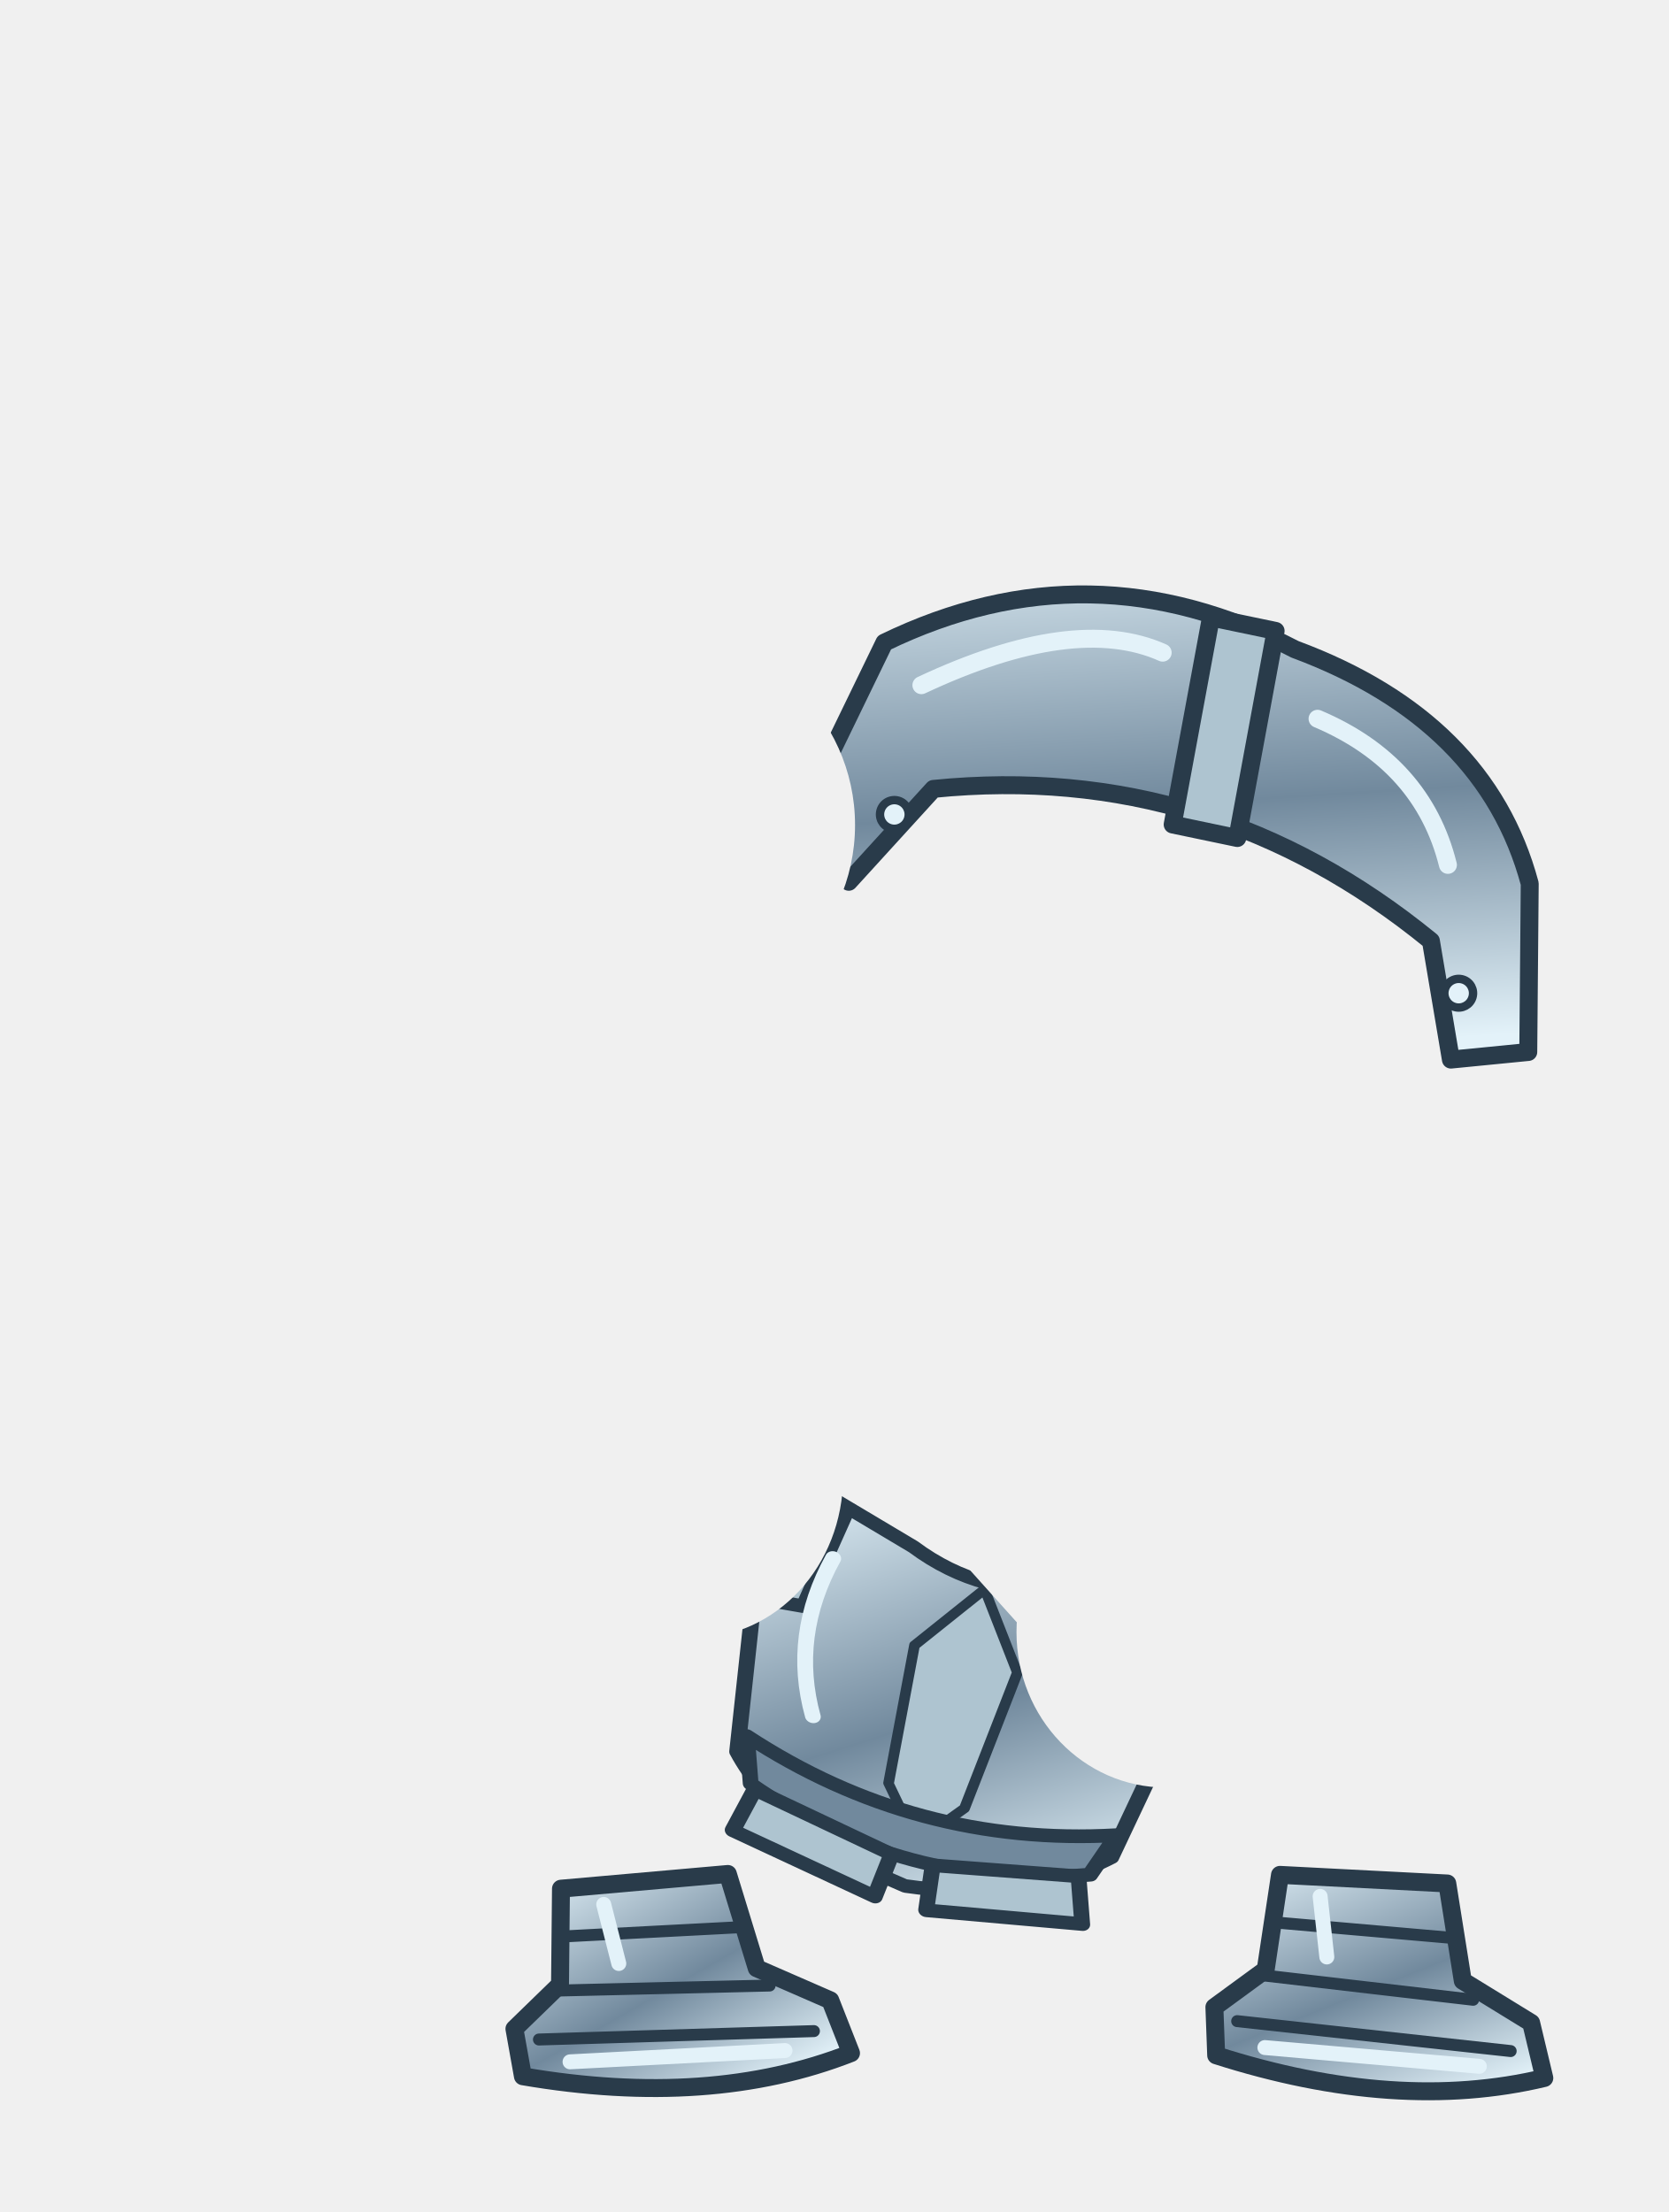
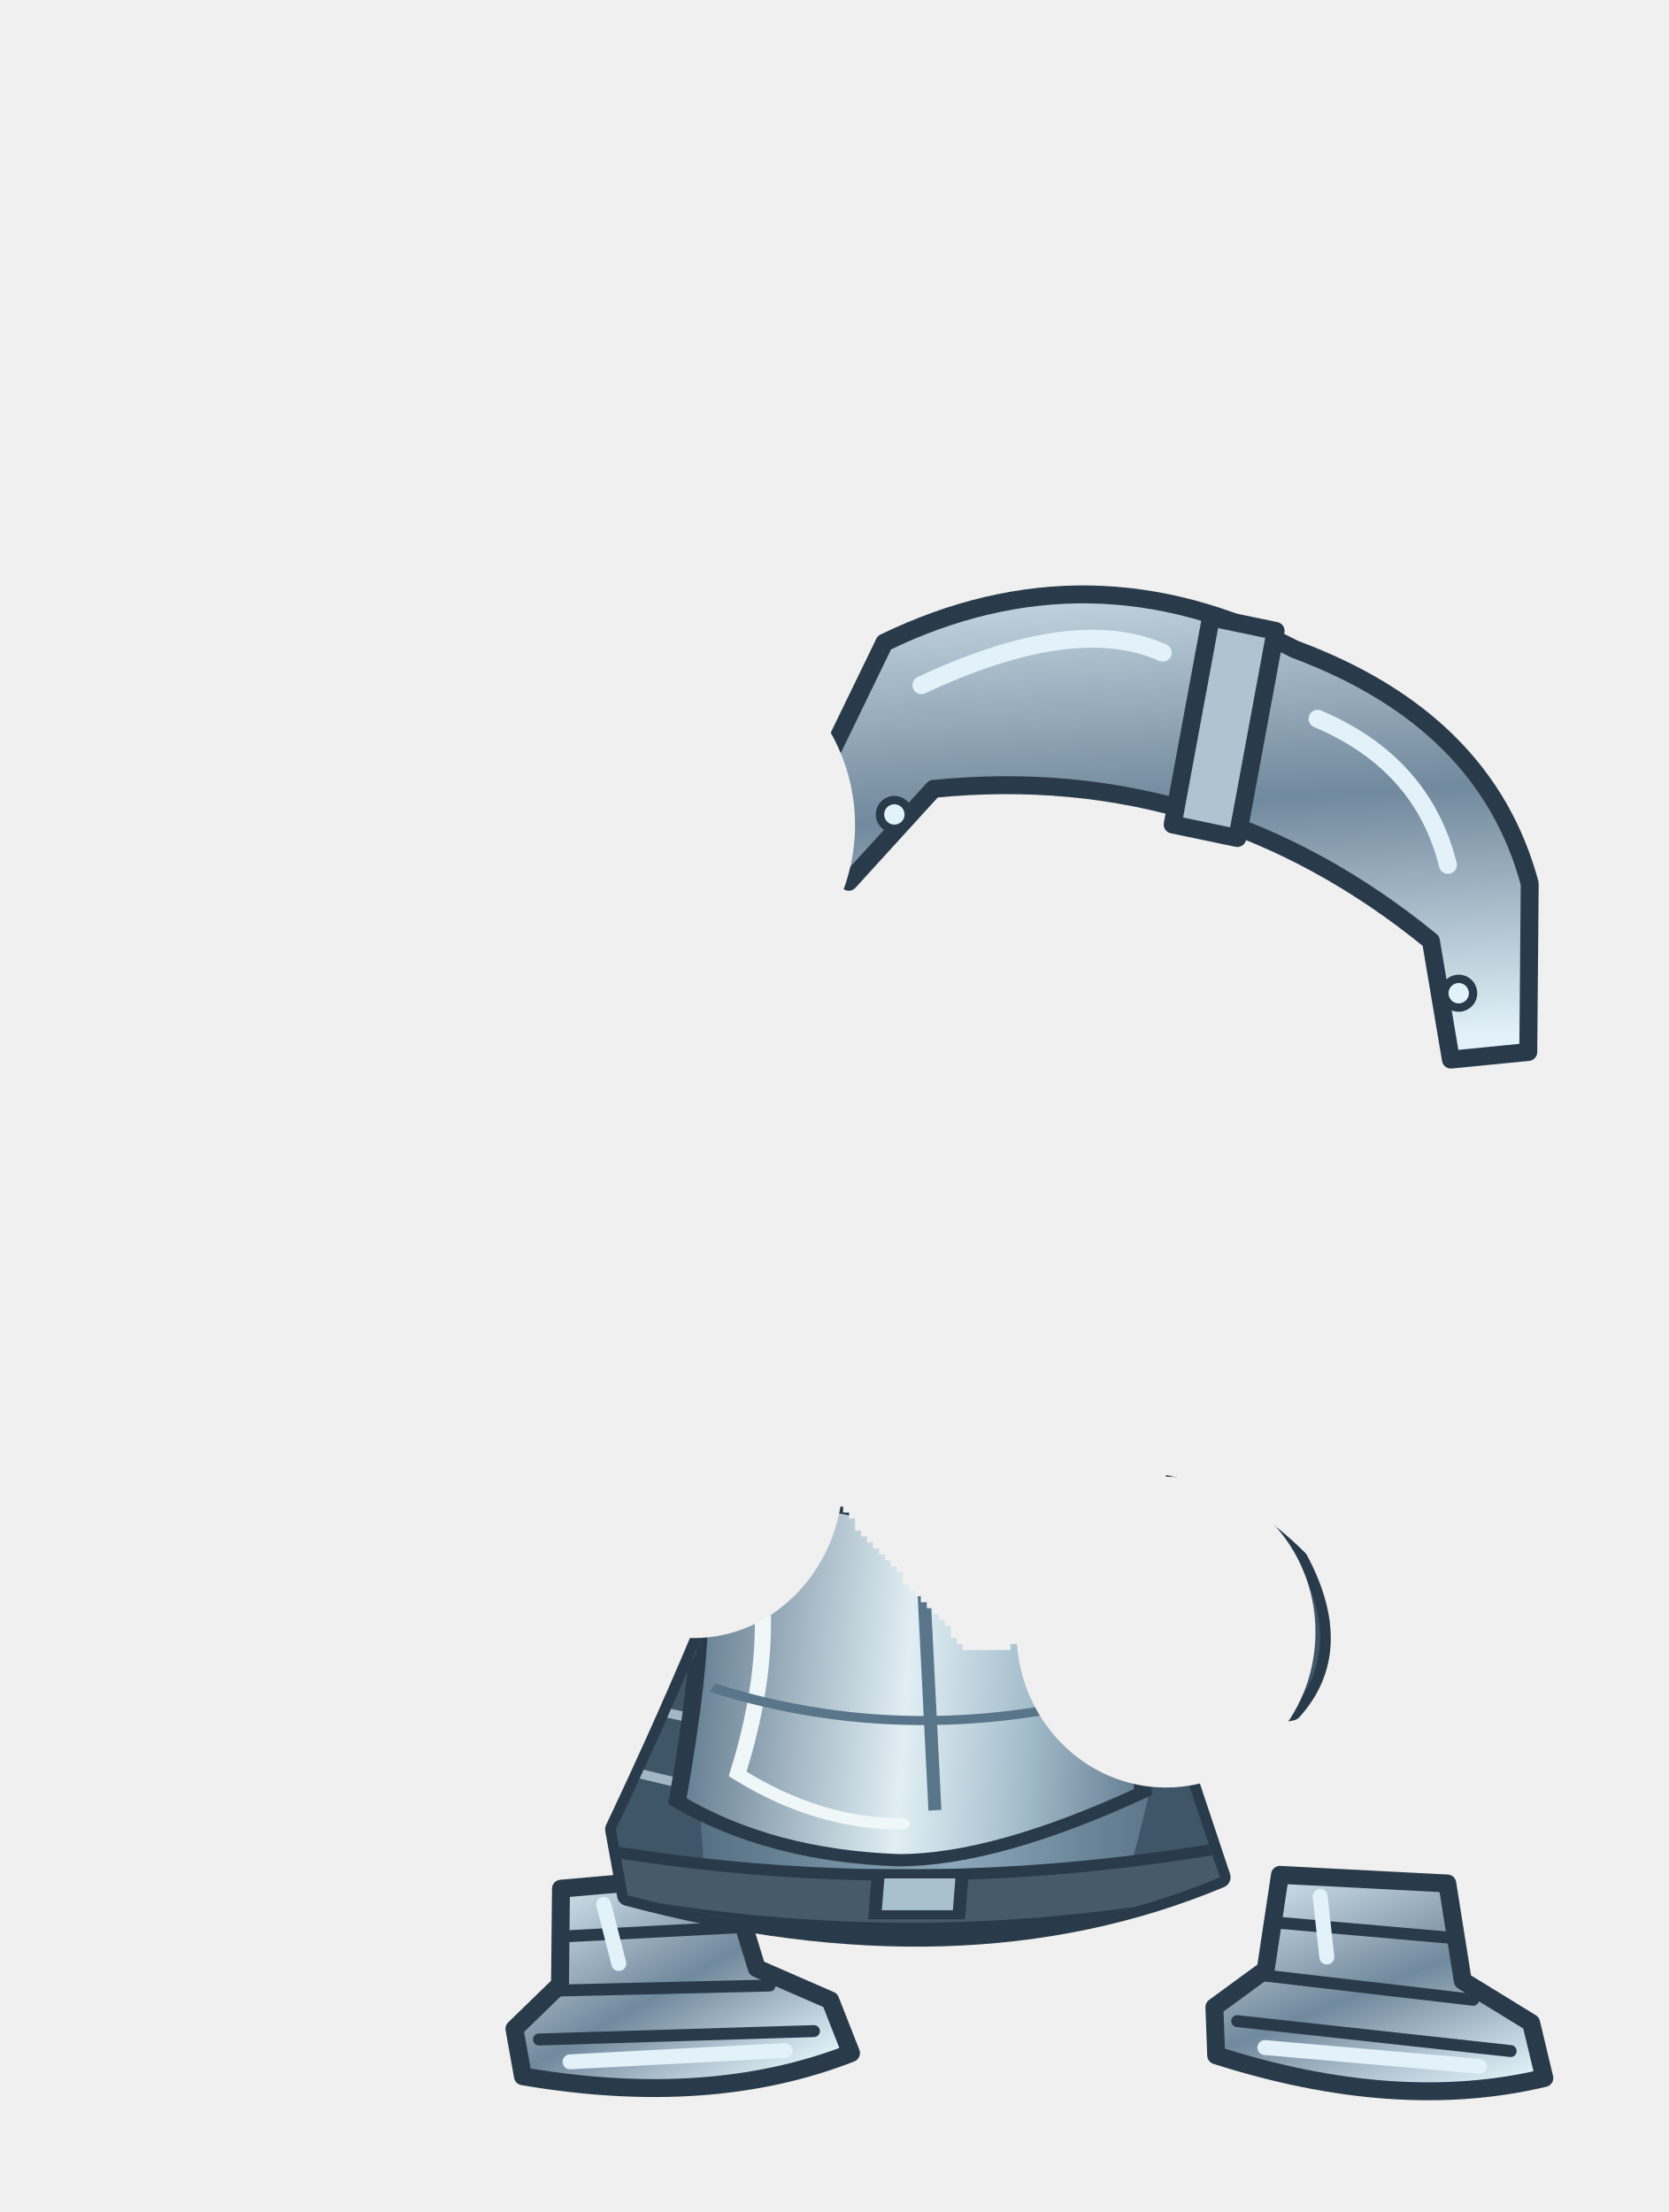
<svg xmlns="http://www.w3.org/2000/svg" width="279" height="370" viewBox="0 0 279 370" data-armor="steel" data-phase="hurt" data-frame="3">
  <defs>
    <linearGradient id="metal" x1="0" y1="0" x2=".8" y2="1">
      <stop stop-color="#e3f2f9" />
      <stop offset=".55" stop-color="#71899d" />
      <stop offset="1" stop-color="#e3f2f9" />
    </linearGradient>
    <mask id="details" maskUnits="userSpaceOnUse" x="0" y="0" width="279" height="370">
      <rect width="279" height="370" fill="white" />
      <g fill="black">
        <ellipse data-protect="flower" cx="108" cy="138" rx="35" ry="33" />
        <ellipse data-protect="paw" cx="116" cy="247" rx="25" ry="27" />
        <ellipse data-protect="paw" cx="195" cy="273" rx="25" ry="26" />
-         <polygon data-protect="scarf" points="90,224 150,249 176,278 210,247" />
+         <path data-protect="scarf" d="M68 188h9v1H68ZM68 189h11v1H68ZM68 190h14v1H68ZM68 191h16v1H68ZM68 192h19v1H68ZM68 193h21v1H68ZM68 194h23v1H68ZM68 195h25v1H68ZM68 196h26v1H68ZM68 197h27v1H68ZM68 198h27v1H68ZM68 199h27v1H68ZM69 200h26v1H69ZM69 201h27v1H69ZM69 202h28v1H69ZM69 203h29v1H69ZM69 204h30v1H69ZM70 205h31v1H70ZM70 206h32v1H70ZM70 207h33v1H70ZM179 207h14v1H179ZM70 208h34v1H70ZM178 208h18v1H178ZM71 209h33v1H71ZM178 209h19v1H178ZM71 210h33v1H71ZM178 210h20v1H178ZM72 211h36v1H72ZM178 211h21v1H178ZM72 212h37v1H72ZM178 212h21v1H178ZM73 213h37v1H73ZM178 213h21v1H178ZM73 214h38v1H73ZM178 214h21v1H178ZM73 215h40v1H73ZM167 215h8v1H167ZM178 215h21v1H178ZM74 216h39v1H74ZM164 216h12v1H164ZM179 216h20v1H179ZM75 217h38v1H75ZM163 217h14v1H163ZM179 217h20v1H179ZM75 218h38v1H75ZM162 218h16v1H162ZM180 218h19v1H180ZM73 219h40v1H73ZM161 219h37v1H161ZM71 220h42v1H71ZM161 220h36v1H161ZM70 221h43v1H70ZM160 221h35v1H160ZM68 222h45v1H68ZM160 222h32v1H160ZM66 223h44v1H66ZM160 223h33v1H160ZM65 224h44v1H65ZM160 224h35v1H160ZM64 225h40v1H64ZM160 225h36v1H160ZM62 226h37v1H62ZM160 226h36v1H160ZM62 227h36v1H62ZM160 227h36v1H160ZM62 228h33v1H62ZM131 228h9v1H131ZM160 228h36v1H160ZM62 229h31v1H62ZM131 229h10v1H131ZM160 229h19v1H160ZM183 229h13v1H183ZM62 230h30v1H62ZM131 230h13v1H131ZM161 230h14v1H161ZM184 230h12v1H184ZM62 231h28v1H62ZM131 231h20v1H131ZM163 231h7v1H163ZM185 231h11v1H185ZM62 232h27v1H62ZM131 232h23v1H131ZM185 232h11v1H185ZM62 233h26v1H62ZM131 233h25v1H131ZM185 233h11v1H185ZM63 234h25v1H63ZM131 234h28v1H131ZM185 234h11v1H185ZM64 235h22v1H64ZM131 235h32v1H131ZM185 235h10v1H185ZM65 236h21v1H65ZM132 236h35v1H132ZM185 236h10v1H185ZM66 237h19v1H66ZM132 237h37v1H132ZM186 237h8v1H186ZM68 238h16v1H68ZM133 238h37v1H133ZM69 239h14v1H69ZM133 239h39v1H133ZM71 240h12v1H71ZM134 240h40v1H134ZM74 241h8v1H74ZM134 241h41v1H134ZM134 242h57v1H134ZM134 243h61v1H134ZM135 244h60v1H135ZM135 245h60v1H135ZM136 246h59v1H136ZM136 247h59v1H136ZM137 248h58v1H137ZM138 249h57v1H138ZM139 250h56v1H139ZM140 251h51v1H140ZM141 252h47v1H141ZM142 253h44v1H142ZM143 254h42v1H143ZM143 255h40v1H143ZM144 256h38v1H144ZM145 257h36v1H145ZM146 258h35v1H146ZM147 259h33v1H147ZM148 260h31v1H148ZM149 261h30v1H149ZM150 262h28v1H150ZM151 263h27v1H151ZM151 264h26v1H151ZM152 265h25v1H152ZM153 266h24v1H153ZM154 267h23v1H154ZM155 268h22v1H155ZM156 269h21v1H156ZM157 270h19v1H157ZM158 271h17v1H158ZM159 272h14v1H159ZM159 273h13v1H159ZM160 274h11v1H160ZM161 275h8v1H161Z" />
      </g>
    </mask>
  </defs>
  <g mask="url(#details)">
    <g transform="translate(112 338) rotate(-3)">
      <g data-part="boot">
        <path d="M-17 -23L11 -24L15 -8L27 -2L30 7Q6 15 -25 8L-26 0L-18 -7Z" fill="url(#metal)" stroke="#293b4a" stroke-width="3" stroke-linejoin="round" stroke-linecap="round" />
        <path d="M-16 -15H12M-18 -6L17 -5M-22 2L24 3" fill="none" stroke="#293b4a" stroke-width="2" stroke-linejoin="round" stroke-linecap="round" />
        <path d="M-10 -20L-8 -10M-17 6H19" fill="none" stroke="#e3f2f9" stroke-width="2.5" stroke-linejoin="round" stroke-linecap="round" />
      </g>
    </g>
    <g transform="translate(229 338) rotate(5)">
      <g data-part="boot">
        <path d="M-17 -23L11 -24L15 -8L27 -2L30 7Q6 15 -25 8L-26 0L-18 -7Z" fill="url(#metal)" stroke="#293b4a" stroke-width="3" stroke-linejoin="round" stroke-linecap="round" />
        <path d="M-16 -15H12M-18 -6L17 -5M-22 2L24 3" fill="none" stroke="#293b4a" stroke-width="2" stroke-linejoin="round" stroke-linecap="round" />
        <path d="M-10 -20L-8 -10M-17 6H19" fill="none" stroke="#e3f2f9" stroke-width="2.5" stroke-linejoin="round" stroke-linecap="round" />
      </g>
    </g>
-     <g transform="translate(159 287) rotate(15)">
-       <g data-part="chestplate" transform="scale(0.89 0.7555556)">
-         <path d="M-33 -40L-15 -34Q0 -27 15 -34L33 -40L42 -18L36 21Q22 36 0 39Q-25 35 -37 20L-42 -18Z" fill="url(#metal)" stroke="#293b4a" stroke-width="3" stroke-linejoin="round" stroke-linecap="round" />
-         <path d="M-42 -39L-29 -37L-32 -15L-51 -13L-54 -28Z" fill="#aec4d0" stroke="#293b4a" stroke-width="3" stroke-linejoin="round" stroke-linecap="round" />
-         <path d="M31 -38L43 -38L53 -27L48 -12L33 -15Z" fill="#aec4d0" stroke="#293b4a" stroke-width="3" stroke-linejoin="round" stroke-linecap="round" />
-         <path d="M0 -29L10 -13L7 19L0 29L-8 18L-10 -13Z" fill="#aec4d0" stroke="#293b4a" stroke-width="2" stroke-linejoin="round" stroke-linecap="round" />
-         <path d="M-29 -27Q-33 -8 -25 8M16 -25Q28 -23 31 -13" fill="none" stroke="#e3f2f9" stroke-width="3" stroke-linejoin="round" stroke-linecap="round" />
-         <path d="M-36 16Q0 30 36 16L33 26Q0 40 -33 26Z" fill="#71899d" stroke="#293b4a" stroke-width="3" stroke-linejoin="round" stroke-linecap="round" />
-         <path d="M-32 27L-4 33L-5 43L-34 37ZM4 33L31 27L34 37L5 43Z" fill="#aec4d0" stroke="#293b4a" stroke-width="3" stroke-linejoin="round" stroke-linecap="round" />
-         <circle cx="-42" cy="-27" r="2" fill="#e3f2f9" stroke="#293b4a" stroke-width="1.4" />
-         <circle cx="42" cy="-27" r="2" fill="#e3f2f9" stroke="#293b4a" stroke-width="1.4" />
+     <g data-part="chestplate" data-fit="shoulders-to-waist">
+       <defs>
+         <clipPath id="garment-cut">
+           <path d="M125 235Q154 242 178 249Q200 244 217 261Q225 276 216 286L196 290L204 314Q161 332 105 317L103 306Q112 287 119 270L113 258Z" />
+         </clipPath>
+         <linearGradient id="undercloth">
+           <stop stop-color="#435d70" />
+           <stop offset=".48" stop-color="#8ca8ba" />
+           <stop offset="1" stop-color="#344a5e" />
+         </linearGradient>
+         <linearGradient id="curved-plate">
+           <stop stop-color="#637c90" />
+           <stop offset=".45" stop-color="#e1eff4" />
+           <stop offset=".7" stop-color="#a4bdcc" />
+           <stop offset="1" stop-color="#566e83" />
+         </linearGradient>
+       </defs>
+       <path data-part="garment-outline" d="M125 235Q154 242 178 249Q200 244 217 261Q225 276 216 286L196 290L204 314Q161 332 105 317L103 306Q112 287 119 270L113 258Z" fill="url(#undercloth)" stroke="#293b4a" stroke-width="3.6" stroke-linejoin="round" />
+       <g clip-path="url(#garment-cut)">
+         <g transform="matrix(1.08 0 -0.06 0.76 159 242)">
+           <path d="M-52 -4L-32 8Q-39 40 -35 74L-32 103L-58 105ZM36 0L60 -2L62 104L31 104Q39 63 36 0Z" fill="#3f5668" />
+           <path d="M-48 28L-34 33M-50 41L-36 46M-52 55L-36 60M-53 69L-35 75M40 28L54 24M40 43L55 40M40 58L56 55M39 73L56 70" fill="none" stroke="#a1b7c5" stroke-width="2" />
+           <path data-part="fitted-cuirass" d="M-30 8Q0 23 31 9L38 37Q32 58 34 76Q12 91 -3 91Q-23 90 -38 78Q-36 49 -37 35Z" fill="url(#curved-plate)" stroke="#293b4a" stroke-width="2.7" />
+           <path d="M-30 18Q-24 42 -29 72Q-16 83 -3 83M7 23Q18 38 23 55" fill="none" stroke="#eff7f9" stroke-width="2.5" stroke-linecap="round" />
+           <path d="M-3 25L2 80M-34 53Q0 68 35 52" fill="none" stroke="#59758a" stroke-width="2" />
+           <path d="M-52 88Q0 101 52 87L52 98Q0 114 -54 98Z" fill="#455a6a" stroke="#293b4a" stroke-width="2.5" />
+           <path d="M-6 94L7 94L7 103L-6 103Z" fill="#a8c1cd" stroke="#293b4a" stroke-width="2" />
+           <path d="M-53 101Q0 115 54 100L54 110L-55 112Z" fill="#7b97a9" stroke="#293b4a" stroke-width="2" />
+         </g>
      </g>
+       <path data-part="sleeve-cuffs" d="M123 246L134 260M202 251Q198 267 202 283" fill="none" stroke="#d4e5ed" stroke-width="4" stroke-linecap="round" />
    </g>
    <g transform="translate(187 178) rotate(17)">
      <g data-part="helmet">
        <path d="M-63 -24L-58 -56Q-30 -82 8 -75Q42 -73 57 -49L65 -22L53 -17L44 -35Q0 -53 -43 -35L-52 -16Z" fill="url(#metal)" stroke="#293b4a" stroke-width="3" stroke-linejoin="round" stroke-linecap="round" />
        <path d="M-7 -76L4 -77L8 -42L-3 -41Z" fill="#aec4d0" stroke="#293b4a" stroke-width="3" stroke-linejoin="round" stroke-linecap="round" />
        <path d="M-50 -51Q-29 -70 -13 -68M15 -65Q34 -63 43 -48" fill="none" stroke="#e3f2f9" stroke-width="3" stroke-linejoin="round" stroke-linecap="round" />
        <circle cx="-48" cy="-29" r="2.4" fill="#e3f2f9" stroke="#293b4a" stroke-width="1.4" />
        <circle cx="51" cy="-28" r="2.4" fill="#e3f2f9" stroke="#293b4a" stroke-width="1.4" />
      </g>
    </g>
  </g>
</svg>
